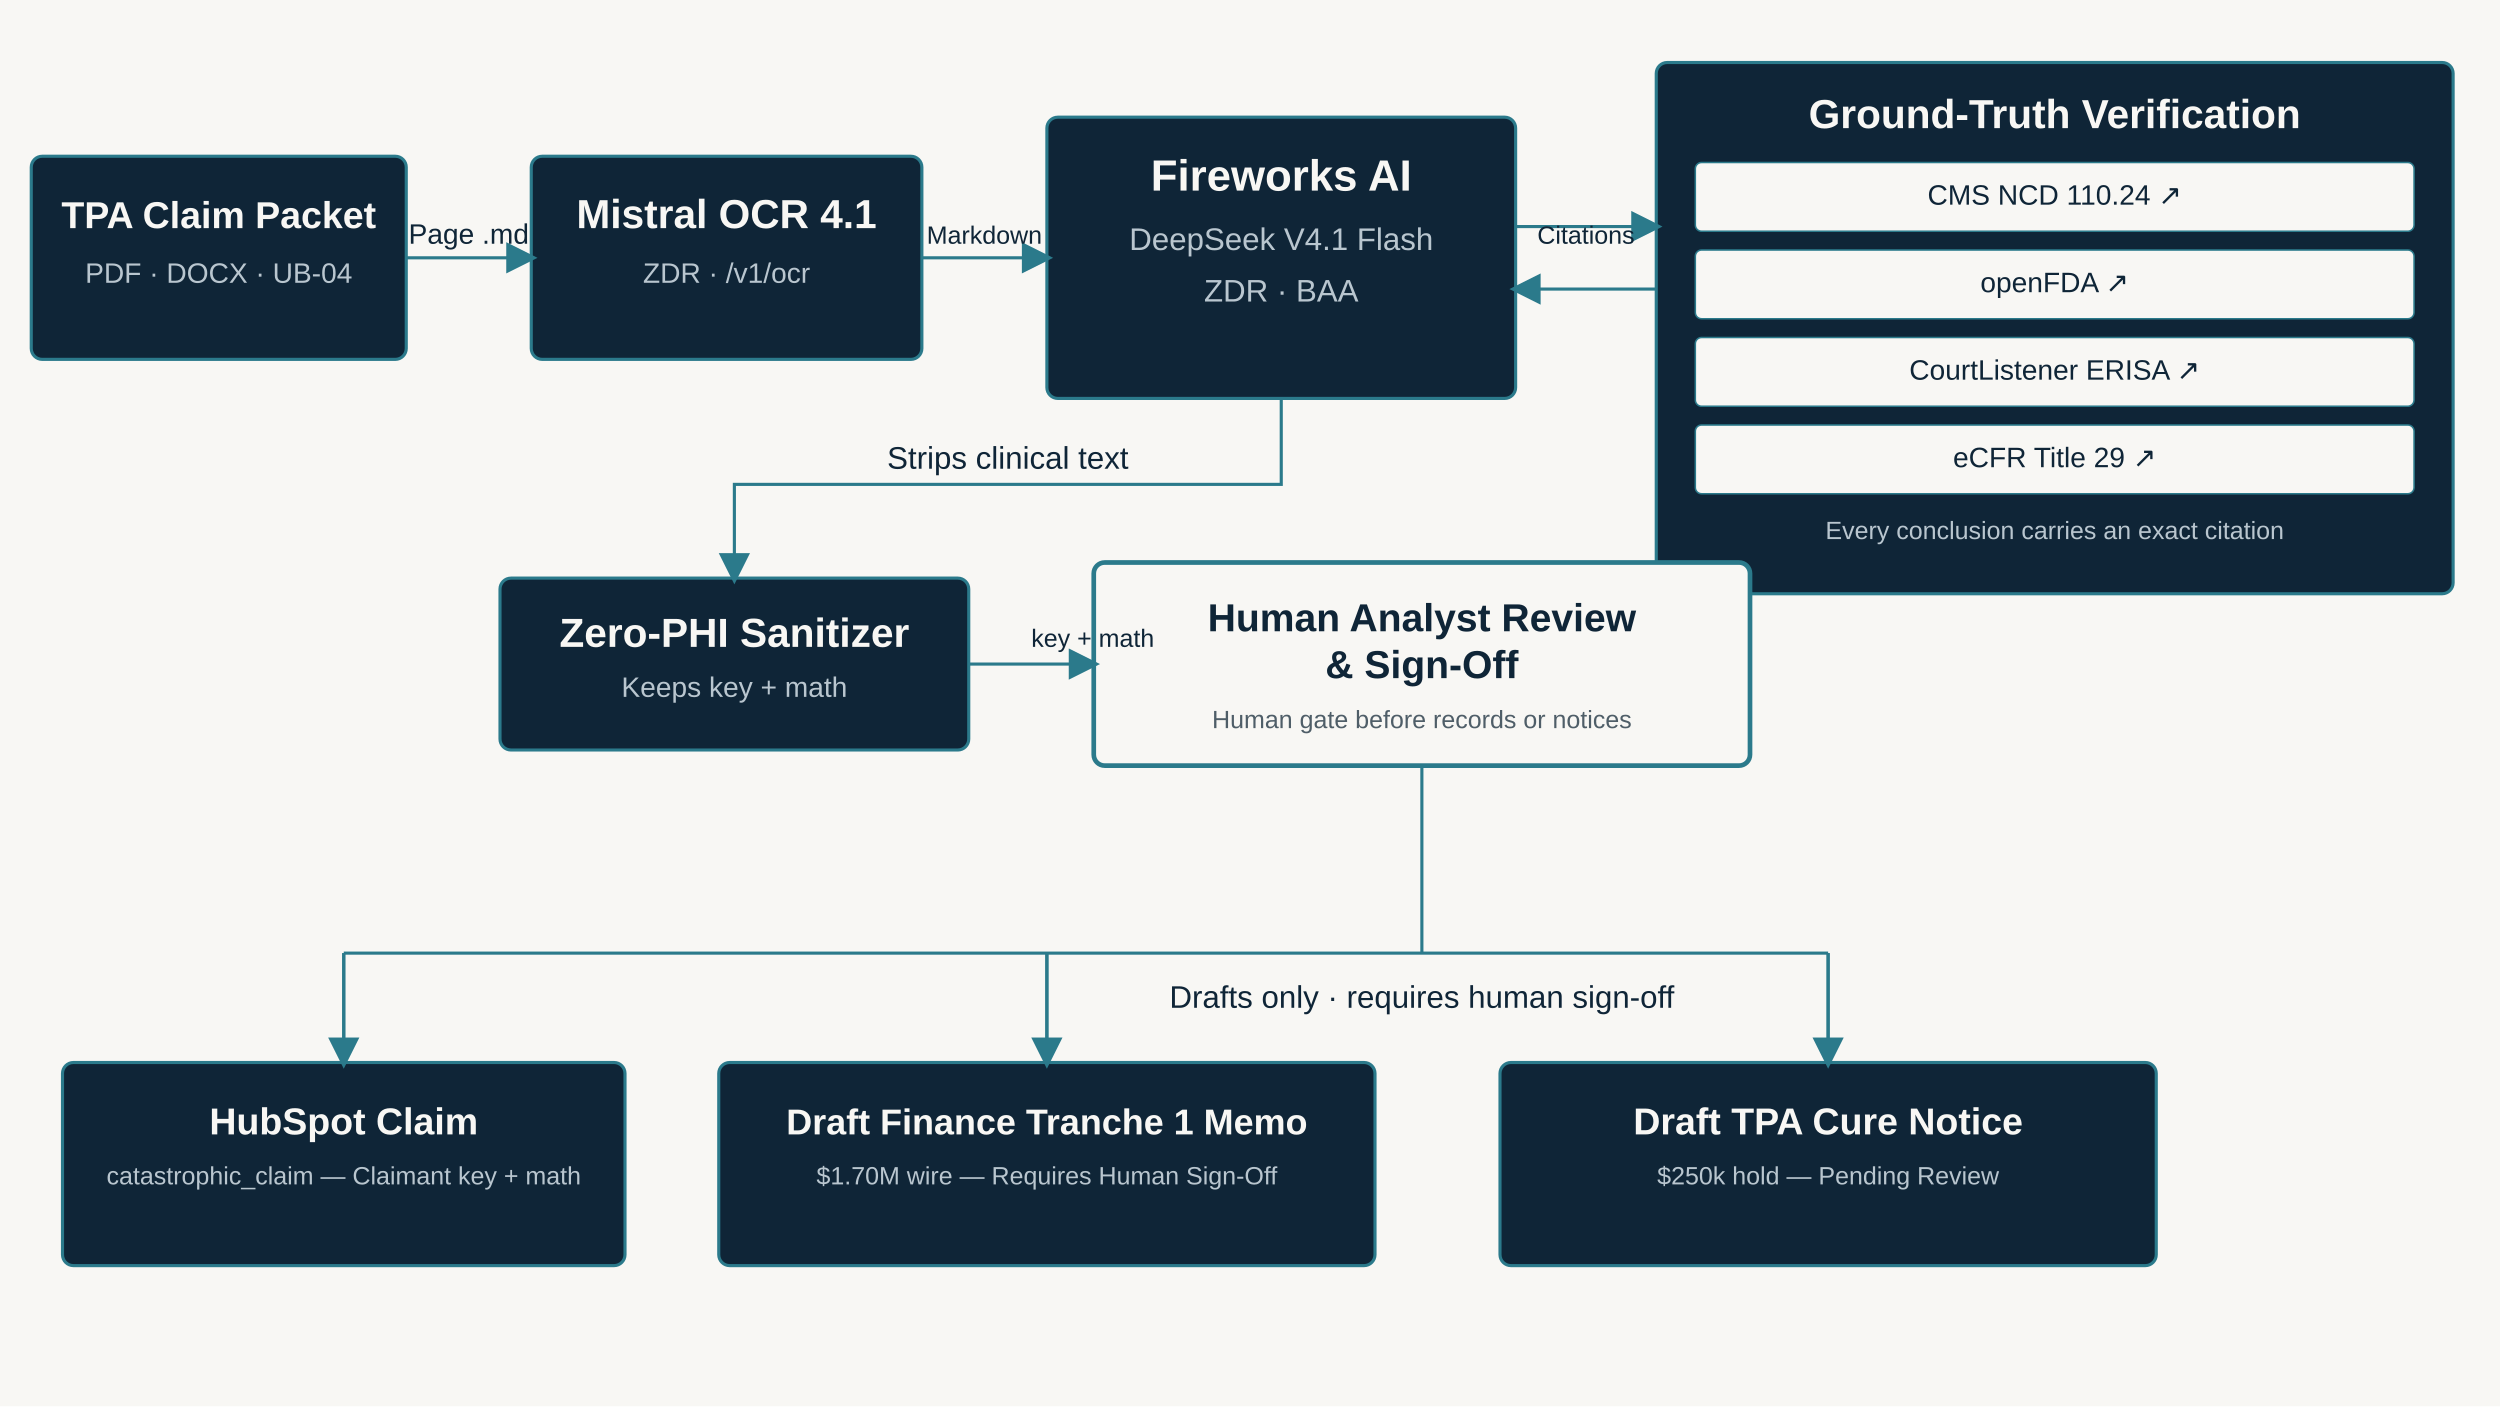
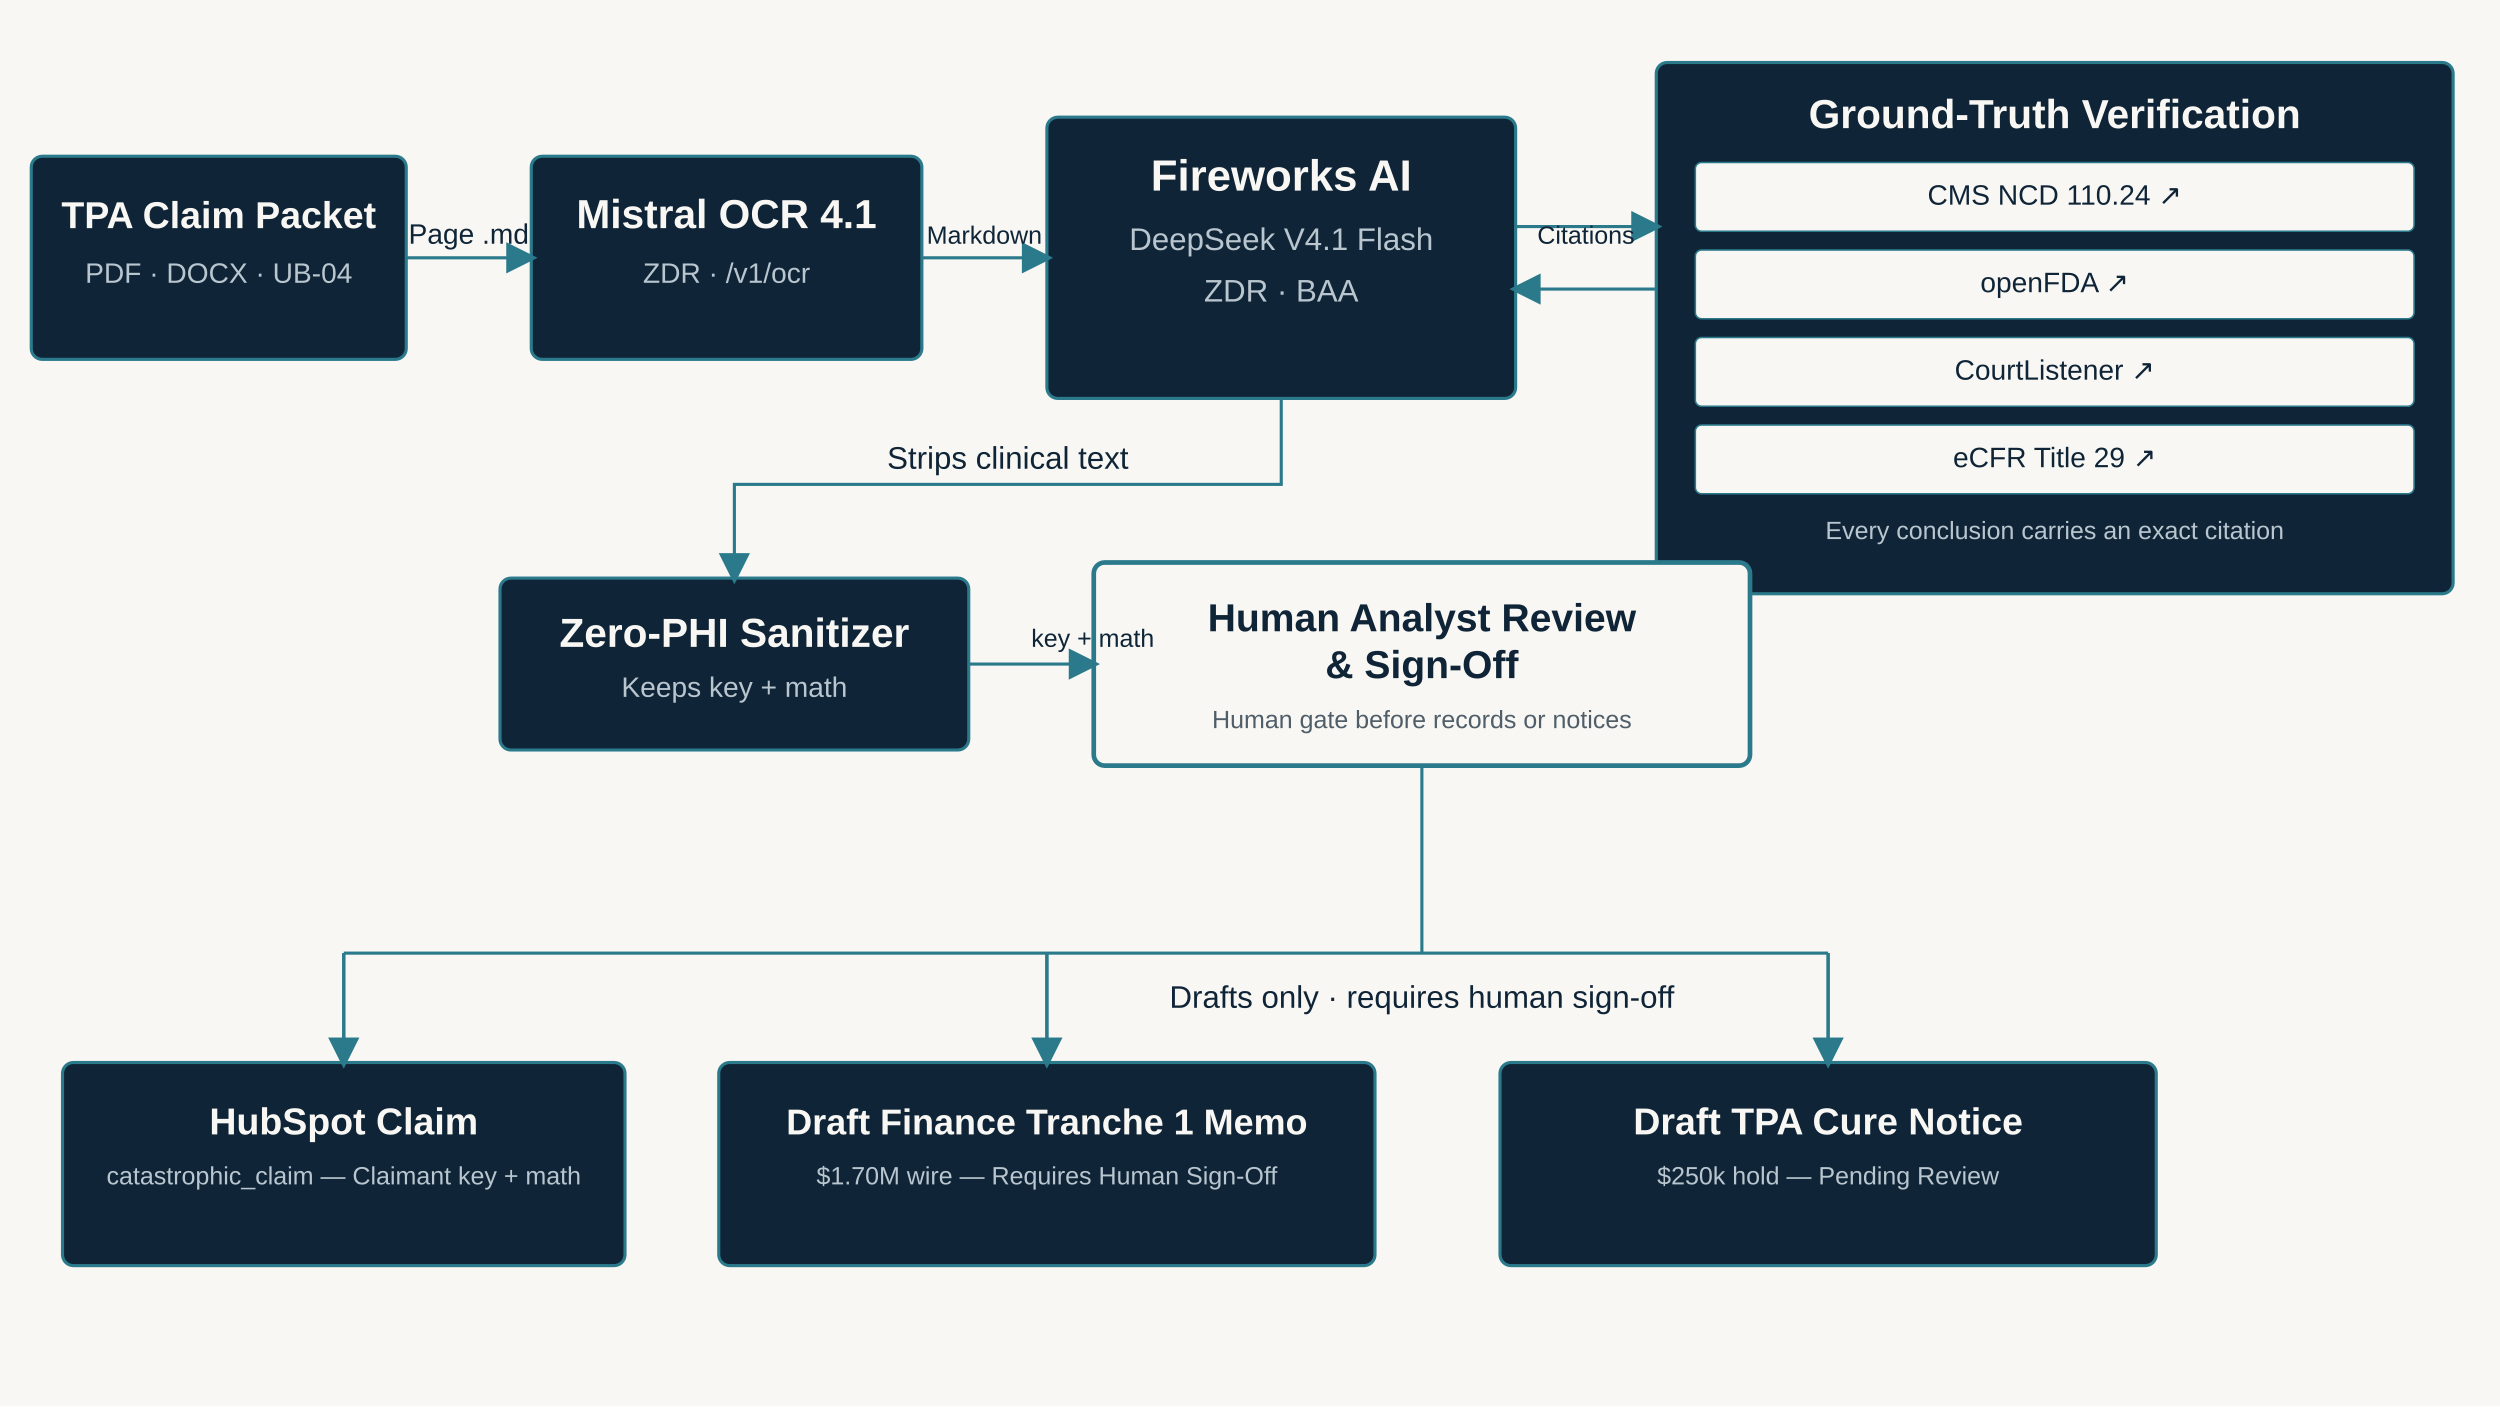
<svg xmlns="http://www.w3.org/2000/svg" viewBox="0 0 1600 900" role="img" aria-labelledby="ccTitle ccDesc">
  <defs>
    <marker id="arrow" markerWidth="10" markerHeight="10" refX="8" refY="5" orient="auto">
      <path d="M0,0 L10,5 L0,10 Z" fill="#2B7A8B" />
    </marker>
    <style>
      .node-title { font-family: Montserrat, Arial, sans-serif; font-weight: 600; fill: #F8F7F4; }
      .node-detail { font-family: Montserrat, Arial, sans-serif; font-weight: 400; fill: #B9C6CF; }
      .node-light-title { font-family: Montserrat, Arial, sans-serif; font-weight: 600; fill: #0F2537; }
      .node-light-detail { font-family: Montserrat, Arial, sans-serif; font-weight: 400; fill: #4F5E68; }
      .edge-label { font-family: Montserrat, Arial, sans-serif; font-weight: 500; fill: #0F2537; }
      .source-text { font-family: Montserrat, Arial, sans-serif; font-weight: 500; fill: #0F2537; }
      .source-link { cursor: pointer; }
      .source-link rect { transition: stroke .15s ease, fill .15s ease; }
      .source-link:hover rect, .source-link:focus rect { stroke: #0F2537; fill: #E6F1F5; }
      .source-link:focus { outline: none; }
+       .node-link { cursor: pointer; }
+       .node-link:hover .node-title, .node-link:focus .node-title { fill: #9FCFE0; }
+       .node-link:focus { outline: none; }
    </style>
  </defs>
  <rect x="0" y="0" width="1600" height="900" fill="#F8F7F4" />
  <g>
    <rect x="20" y="100" width="240" height="130" rx="7" fill="#0F2537" stroke="#2B7A8B" stroke-width="2" />
    <text class="node-title" x="140" y="146" text-anchor="middle" font-size="24">TPA Claim Packet</text>
    <text class="node-detail" x="140" y="181" text-anchor="middle" font-size="18">PDF · DOCX · UB-04</text>
  </g>
-   <g>
-     <rect x="340" y="100" width="250" height="130" rx="7" fill="#0F2537" stroke="#2B7A8B" stroke-width="2" />
-     <text class="node-title" x="465" y="146" text-anchor="middle" font-size="26">Mistral OCR 4.1</text>
-     <text class="node-detail" x="465" y="181" text-anchor="middle" font-size="18">ZDR · /v1/ocr</text>
-   </g>
-   <g>
-     <rect x="670" y="75" width="300" height="180" rx="7" fill="#0F2537" stroke="#2B7A8B" stroke-width="2" />
-     <text class="node-title" x="820" y="122" text-anchor="middle" font-size="28">Fireworks AI</text>
-     <text class="node-detail" x="820" y="160" text-anchor="middle" font-size="20">DeepSeek V4.1 Flash</text>
-     <text class="node-detail" x="820" y="193" text-anchor="middle" font-size="20">ZDR · BAA</text>
-   </g>
+   <a class="node-link" href="https://docs.mistral.ai/models/ocr-4-1" target="_blank" rel="noopener noreferrer" aria-label="Mistral OCR 4.1 model documentation (opens in a new tab)">
+     <g>
+       <rect x="340" y="100" width="250" height="130" rx="7" fill="#0F2537" stroke="#2B7A8B" stroke-width="2" />
+       <text class="node-title" x="465" y="146" text-anchor="middle" font-size="26">Mistral OCR 4.1</text>
+       <text class="node-detail" x="465" y="181" text-anchor="middle" font-size="18">ZDR · /v1/ocr</text>
+     </g>
+   </a>
+   <a class="node-link" href="https://docs.fireworks.ai/serverless/us-only-serverless" target="_blank" rel="noopener noreferrer" aria-label="Fireworks US-only Serverless documentation (opens in a new tab)">
+     <g>
+       <rect x="670" y="75" width="300" height="180" rx="7" fill="#0F2537" stroke="#2B7A8B" stroke-width="2" />
+       <text class="node-title" x="820" y="122" text-anchor="middle" font-size="28">Fireworks AI</text>
+       <text class="node-detail" x="820" y="160" text-anchor="middle" font-size="20">DeepSeek V4.1 Flash</text>
+       <text class="node-detail" x="820" y="193" text-anchor="middle" font-size="20">ZDR · BAA</text>
+     </g>
+   </a>
  <g>
    <rect x="1060" y="40" width="510" height="340" rx="7" fill="#0F2537" stroke="#2B7A8B" stroke-width="2" />
    <text class="node-title" x="1315" y="82" text-anchor="middle" font-size="26">Ground-Truth Verification</text>
-     <a class="source-link" href="https://www.cms.gov/medicare-coverage-database/view/ncd.aspx?ncdid=372" target="_blank" rel="noopener noreferrer" aria-label="CMS NCD 110.24 (opens in new tab)">
+     <a class="source-link" href="https://www.cms.gov/medicare-coverage-database/view/ncd.aspx?ncdid=374" target="_blank" rel="noopener noreferrer" aria-label="CMS NCD 110.24 (opens in new tab)">
      <rect x="1085" y="104" width="460" height="44" rx="4" fill="#F8F7F4" stroke="#2B7A8B" stroke-width="1" />
      <text class="source-text" x="1315" y="131" text-anchor="middle" font-size="18">CMS NCD 110.24 ↗</text>
    </a>
    <a class="source-link" href="https://open.fda.gov/" target="_blank" rel="noopener noreferrer" aria-label="openFDA (opens in new tab)">
      <rect x="1085" y="160" width="460" height="44" rx="4" fill="#F8F7F4" stroke="#2B7A8B" stroke-width="1" />
      <text class="source-text" x="1315" y="187" text-anchor="middle" font-size="18">openFDA ↗</text>
    </a>
-     <a class="source-link" href="https://www.courtlistener.com/" target="_blank" rel="noopener noreferrer" aria-label="CourtListener (opens in new tab)">
+     <a class="source-link" href="https://www.courtlistener.com/help/" target="_blank" rel="noopener noreferrer" aria-label="CourtListener (opens in new tab)">
      <rect x="1085" y="216" width="460" height="44" rx="4" fill="#F8F7F4" stroke="#2B7A8B" stroke-width="1" />
-       <text class="source-text" x="1315" y="243" text-anchor="middle" font-size="18">CourtListener ERISA ↗</text>
+       <text class="source-text" x="1315" y="243" text-anchor="middle" font-size="18">CourtListener ↗</text>
    </a>
    <a class="source-link" href="https://www.ecfr.gov/current/title-29" target="_blank" rel="noopener noreferrer" aria-label="eCFR Title 29 (opens in new tab)">
      <rect x="1085" y="272" width="460" height="44" rx="4" fill="#F8F7F4" stroke="#2B7A8B" stroke-width="1" />
      <text class="source-text" x="1315" y="299" text-anchor="middle" font-size="18">eCFR Title 29 ↗</text>
    </a>
    <text class="node-detail" x="1315" y="345" text-anchor="middle" font-size="16">Every conclusion carries an exact citation</text>
  </g>
  <g>
    <rect x="320" y="370" width="300" height="110" rx="7" fill="#0F2537" stroke="#2B7A8B" stroke-width="2" />
    <text class="node-title" x="470" y="414" text-anchor="middle" font-size="26">Zero-PHI Sanitizer</text>
    <text class="node-detail" x="470" y="446" text-anchor="middle" font-size="18">Keeps key + math</text>
  </g>
  <g>
    <rect x="700" y="360" width="420" height="130" rx="7" fill="#F8F7F4" stroke="#2B7A8B" stroke-width="3" />
    <text class="node-light-title" x="910" y="404" text-anchor="middle" font-size="25">Human Analyst Review</text>
    <text class="node-light-title" x="910" y="434" text-anchor="middle" font-size="25">&amp; Sign-Off</text>
    <text class="node-light-detail" x="910" y="466" text-anchor="middle" font-size="16">Human gate before records or notices</text>
  </g>
-   <g>
-     <rect x="40" y="680" width="360" height="130" rx="7" fill="#0F2537" stroke="#2B7A8B" stroke-width="2" />
-     <text class="node-title" x="220" y="726" text-anchor="middle" font-size="24">HubSpot Claim</text>
-     <text class="node-detail" x="220" y="758" text-anchor="middle" font-size="16">catastrophic_claim — Claimant key + math</text>
-   </g>
+   <a class="node-link" href="https://developers.hubspot.com/docs/guides/api/crm/objects/custom-objects" target="_blank" rel="noopener noreferrer" aria-label="HubSpot custom objects documentation (opens in a new tab)">
+     <g>
+       <rect x="40" y="680" width="360" height="130" rx="7" fill="#0F2537" stroke="#2B7A8B" stroke-width="2" />
+       <text class="node-title" x="220" y="726" text-anchor="middle" font-size="24">HubSpot Claim</text>
+       <text class="node-detail" x="220" y="758" text-anchor="middle" font-size="16">catastrophic_claim — Claimant key + math</text>
+     </g>
+   </a>
  <g>
    <rect x="460" y="680" width="420" height="130" rx="7" fill="#0F2537" stroke="#2B7A8B" stroke-width="2" />
    <text class="node-title" x="670" y="726" text-anchor="middle" font-size="23">Draft Finance Tranche 1 Memo</text>
    <text class="node-detail" x="670" y="758" text-anchor="middle" font-size="16">$1.70M wire — Requires Human Sign-Off</text>
  </g>
  <g>
    <rect x="960" y="680" width="420" height="130" rx="7" fill="#0F2537" stroke="#2B7A8B" stroke-width="2" />
    <text class="node-title" x="1170" y="726" text-anchor="middle" font-size="24">Draft TPA Cure Notice</text>
    <text class="node-detail" x="1170" y="758" text-anchor="middle" font-size="16">$250k hold — Pending Review</text>
  </g>
  <g stroke="#2B7A8B" stroke-width="2" fill="none">
    <line x1="260" y1="165" x2="340" y2="165" marker-end="url(#arrow)" />
    <line x1="590" y1="165" x2="670" y2="165" marker-end="url(#arrow)" />
    <line x1="970" y1="145" x2="1060" y2="145" marker-end="url(#arrow)" />
    <line x1="1060" y1="185" x2="970" y2="185" marker-end="url(#arrow)" />
    <path d="M820 255 V310 H470 V370" marker-end="url(#arrow)" />
    <line x1="620" y1="425" x2="700" y2="425" marker-end="url(#arrow)" />
    <path d="M910 490 V610 H220 M670 610 H1170 M220 610 V680 M670 610 V680 M1170 610 V680" />
    <line x1="220" y1="610" x2="220" y2="680" marker-end="url(#arrow)" />
    <line x1="670" y1="610" x2="670" y2="680" marker-end="url(#arrow)" />
    <line x1="1170" y1="610" x2="1170" y2="680" marker-end="url(#arrow)" />
  </g>
  <g class="edge-label" text-anchor="middle">
    <text x="300" y="156" font-size="18">Page .md</text>
    <text x="630" y="156" font-size="16">Markdown</text>
    <text x="1015" y="156" font-size="16">Citations</text>
    <text x="645" y="300" font-size="20">Strips clinical text</text>
    <text x="660" y="414" font-size="16" text-anchor="start">key + math</text>
    <text x="910" y="645" font-size="20">Drafts only · requires human sign-off</text>
  </g>
</svg>
